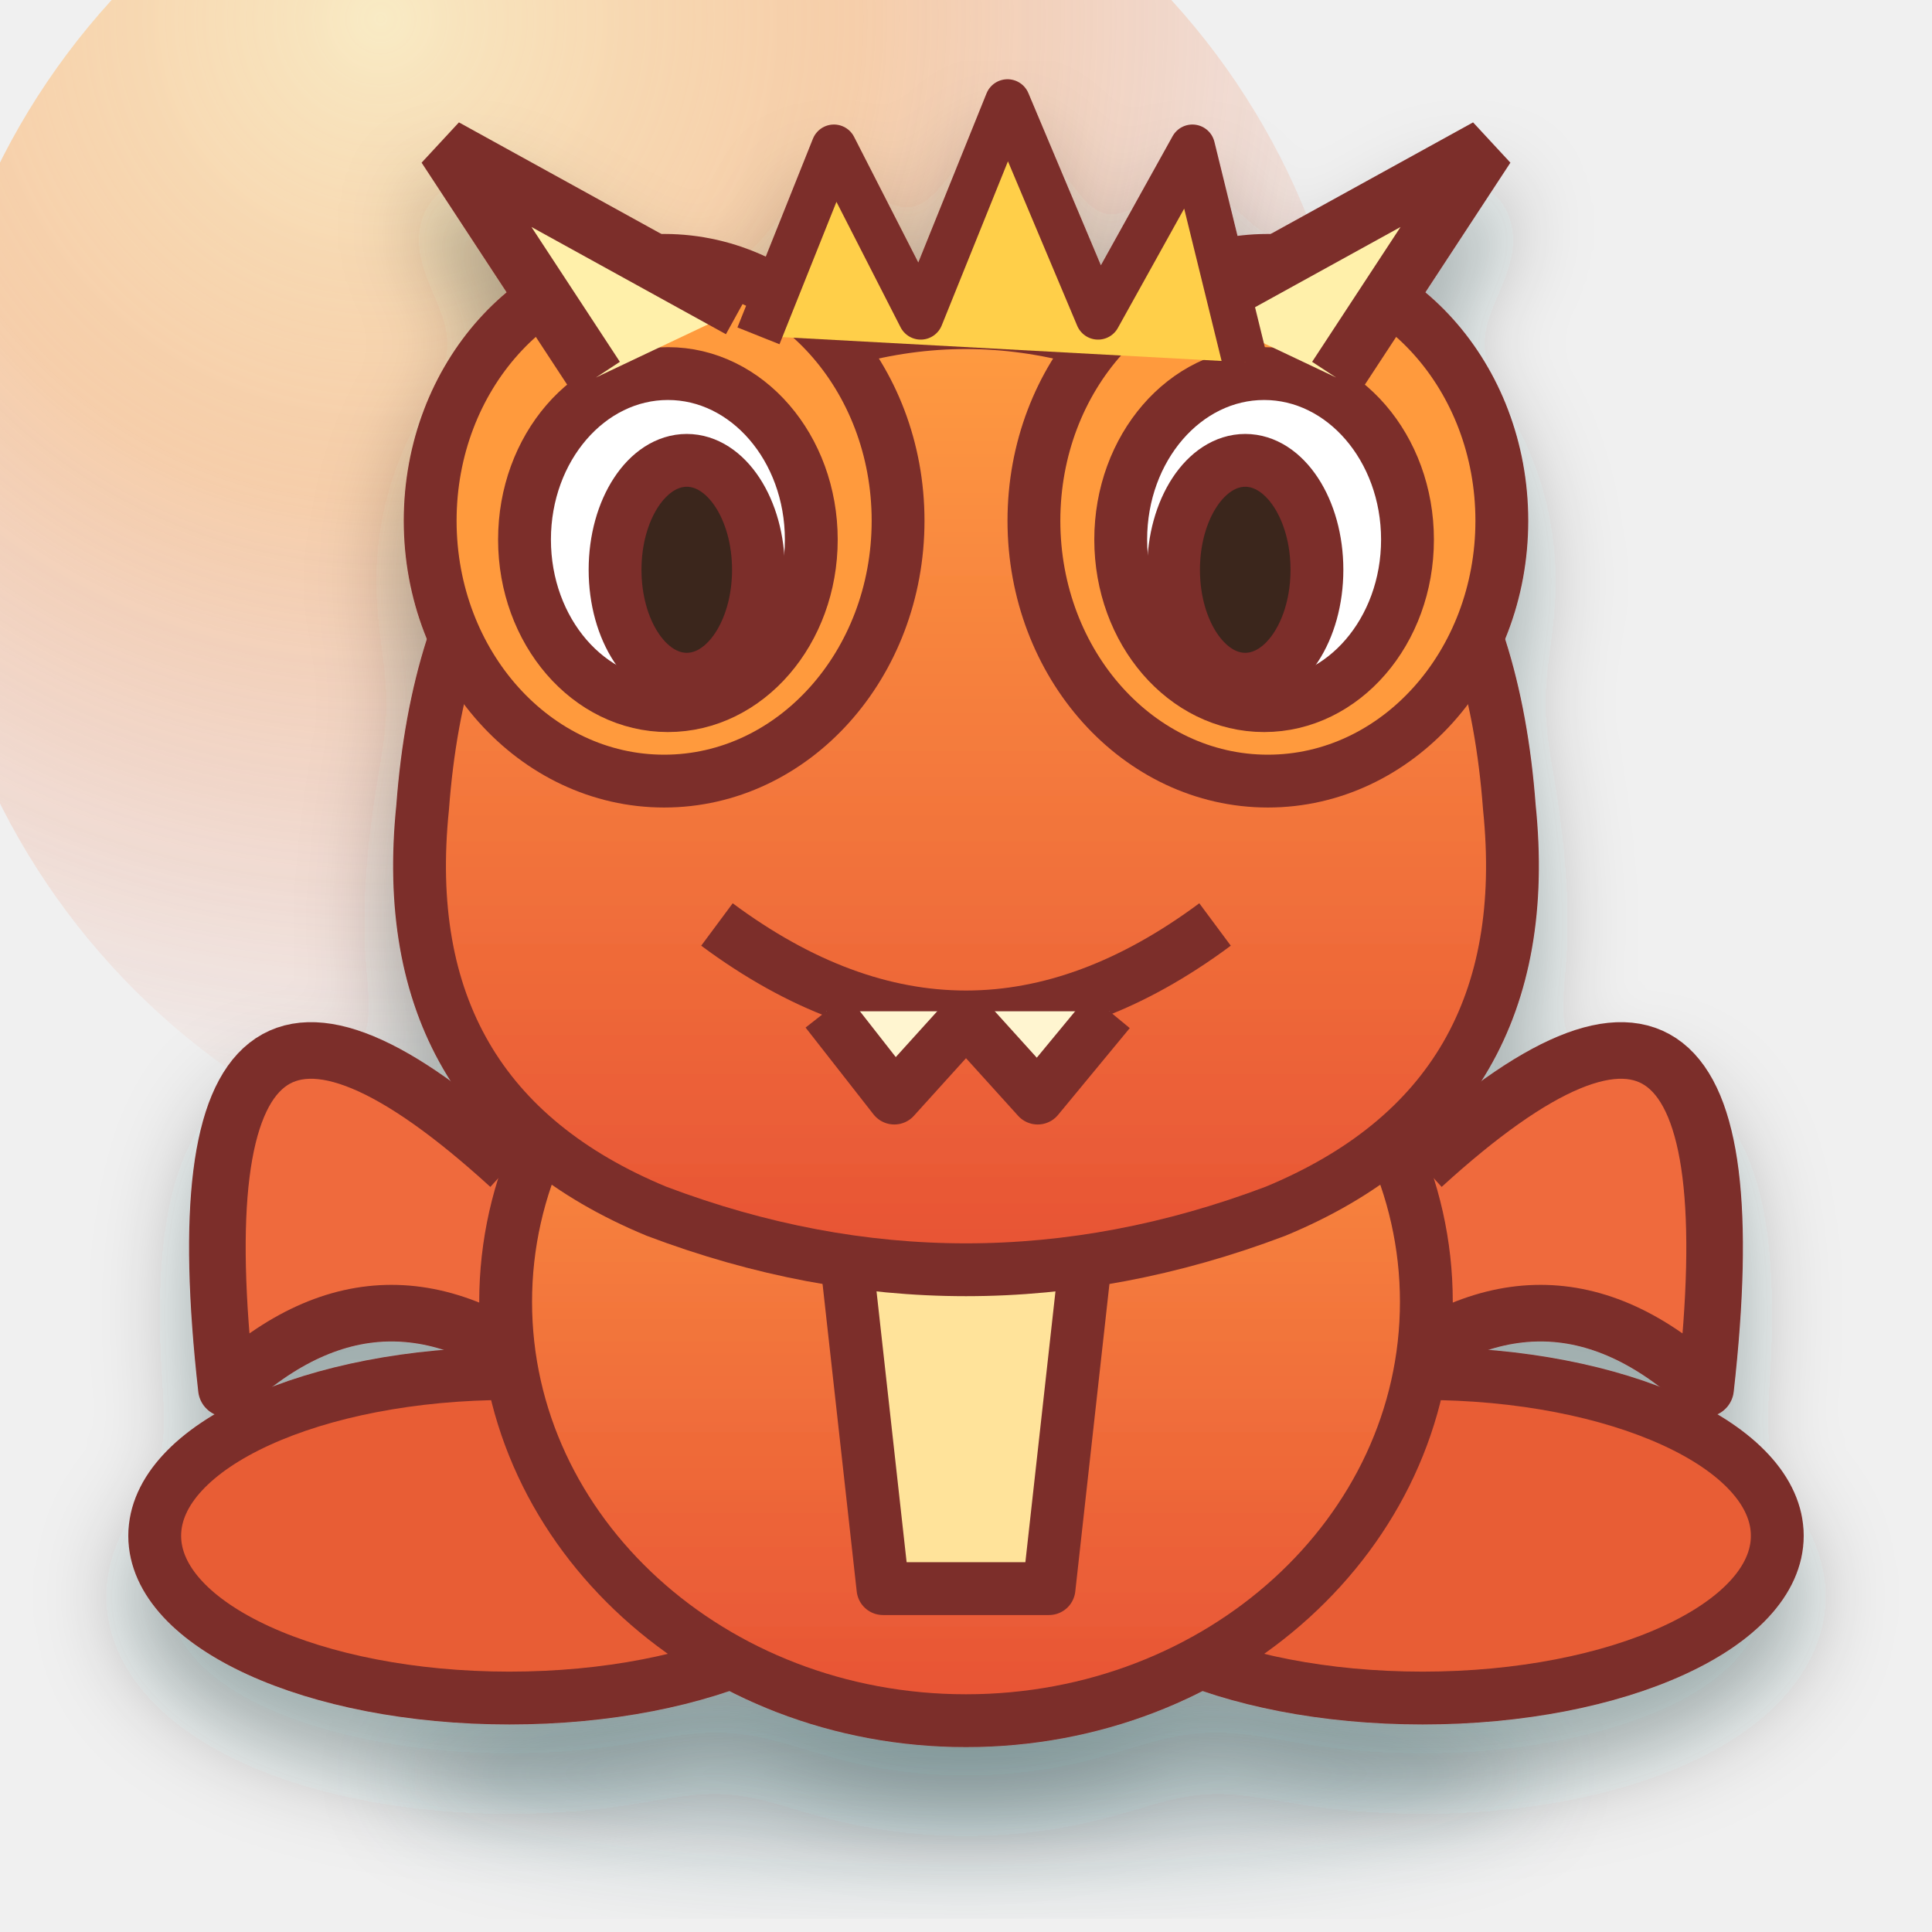
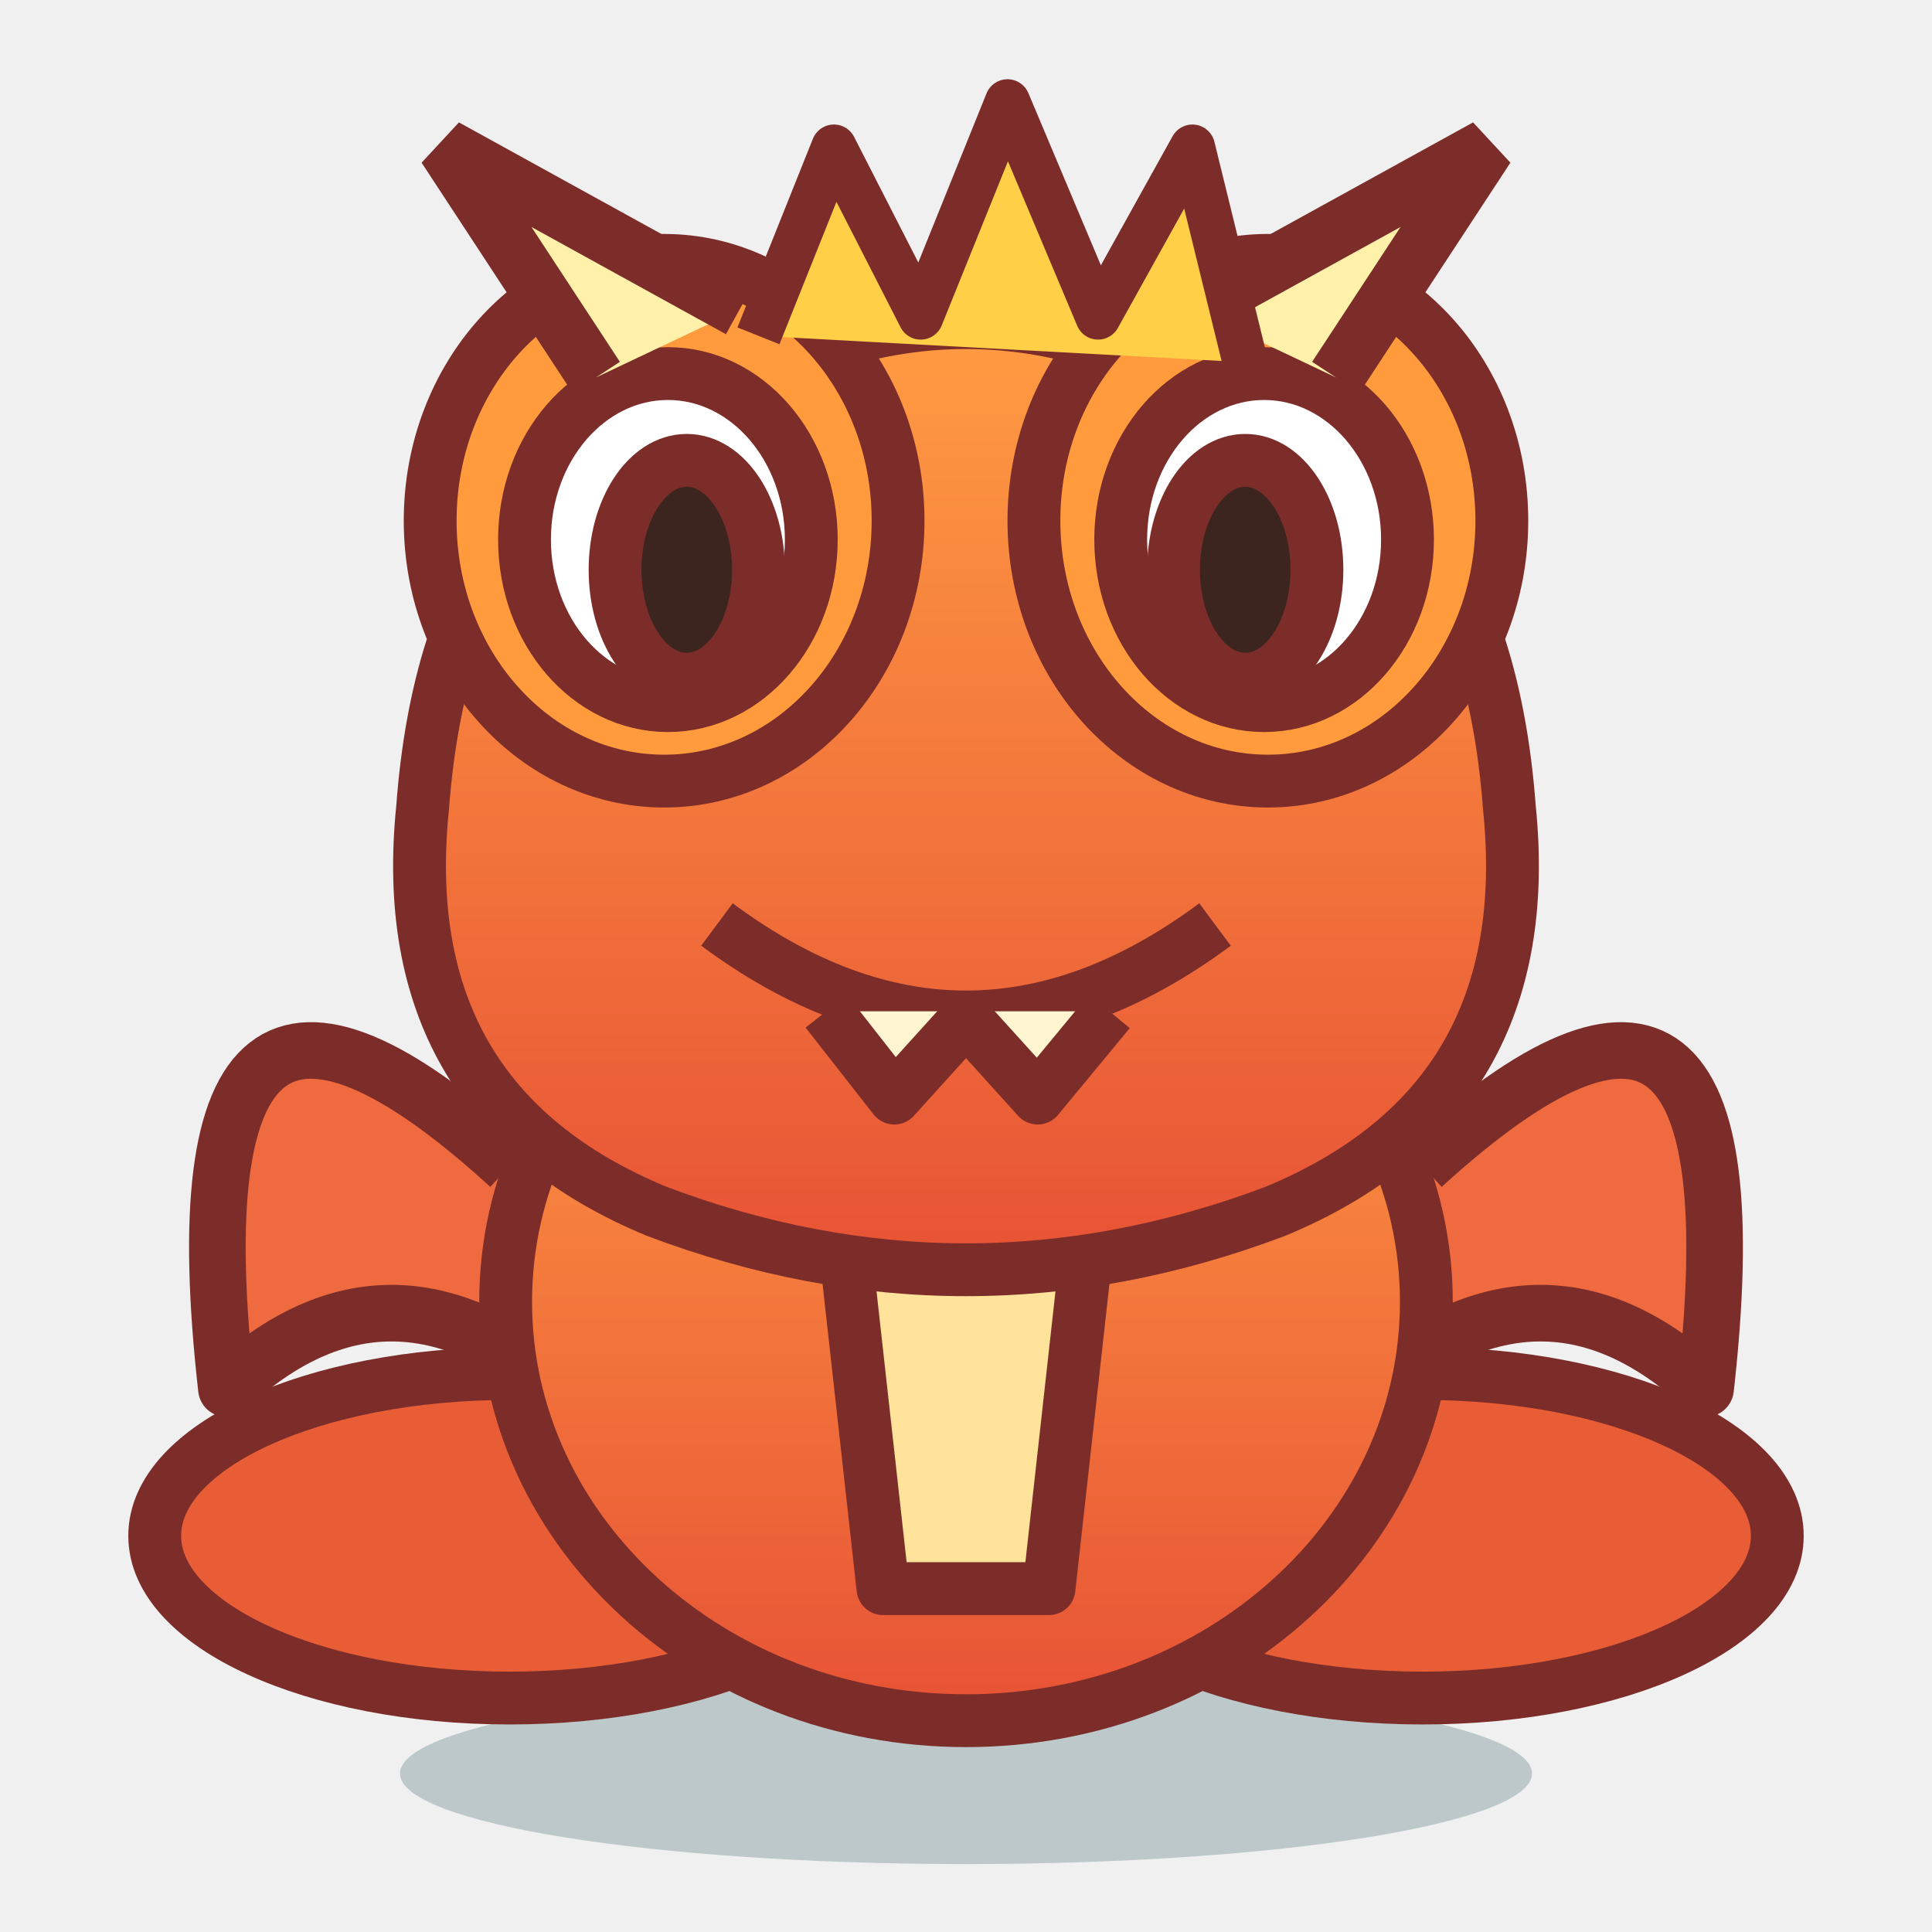
<svg xmlns="http://www.w3.org/2000/svg" viewBox="0 0 512 512" role="img" aria-label="Dragon Frog">
  <defs>
-     <radialGradient id="halo" cx="32%" cy="18%" r="78%">
-       <stop offset="0" stop-color="#ffe7a6" stop-opacity=".95" />
-       <stop offset=".42" stop-color="#ff9c42" stop-opacity=".65" />
-       <stop offset="1" stop-color="#e75235" stop-opacity="0" />
-     </radialGradient>
    <linearGradient id="body" x1="0" y1="0" x2="0" y2="1">
      <stop stop-color="#ff9c42" />
      <stop offset="1" stop-color="#e75235" />
    </linearGradient>
-     <filter id="shadow" x="-40%" y="-40%" width="180%" height="190%">
-       <feDropShadow dx="0" dy="16" stdDeviation="12" flood-color="#062d31" flood-opacity=".34" />
-     </filter>
-     <filter id="soft" x="-30%" y="-30%" width="160%" height="160%">
-       <feGaussianBlur stdDeviation="12" />
-     </filter>
-     <linearGradient id="shine" x1="0" y1="0" x2="1" y2="1">
-       <stop stop-color="#fff" stop-opacity=".8" />
-       <stop offset="1" stop-color="#fff" stop-opacity="0" />
-     </linearGradient>
  </defs>
-   <ellipse cx="256" cy="470" rx="150" ry="24" fill="#073d47" opacity=".22" filter="url(#soft)" />
-   <circle cx="170" cy="128" r="190" fill="url(#halo)" opacity=".62" />
-   <g filter="url(#shadow)">
+   <ellipse cx="256" cy="470" rx="150" ry="24" fill="#073d47" opacity=".22" />
+   <g>
    <path d="M135 309Q44 226 60 368Q103 328 149 368M377 309Q468 226 452 368Q409 328 363 368" fill="#ef6a3e" stroke="#7c2d2a" stroke-width="15" stroke-linejoin="round" />
    <g stroke="#7c2d2a" stroke-width="14" stroke-linejoin="round">
      <ellipse cx="135" cy="407" rx="94" ry="43" fill="#e85d35" />
      <ellipse cx="377" cy="407" rx="94" ry="43" fill="#e85d35" />
      <ellipse cx="256" cy="345" rx="122" ry="111" fill="url(#body)" />
      <path d="M221 304h70l-13 117h-44Z" fill="#ffe39a" />
      <path d="M112 214Q119 120 193 103Q256 68 319 103Q393 120 400 214Q408 292 338 321Q256 352 174 321Q104 292 112 214Z" fill="url(#body)" />
      <ellipse cx="176" cy="138" rx="62" ry="69" fill="#ff9a3d" />
      <ellipse cx="336" cy="138" rx="62" ry="69" fill="#ff9a3d" />
      <ellipse cx="177" cy="143" rx="38" ry="44" fill="#fff" />
      <ellipse cx="335" cy="143" rx="38" ry="44" fill="#fff" />
      <ellipse cx="182" cy="151" rx="19" ry="29" fill="#3b251e" />
      <ellipse cx="330" cy="151" rx="19" ry="29" fill="#3b251e" />
      <path d="M190 245Q256 294 322 245" fill="none" />
      <path d="M219 268l18 23 19-21 19 21 19-23" fill="#fff5d0" />
    </g>
    <path d="M158 100 118 39 196 82M354 100 394 39 316 82" fill="#fff0aa" stroke="#7c2d2a" stroke-width="15" />
    <path d="M201 89 221 39 244 84 267 27 291 84 316 39 330 96" fill="#ffcf48" stroke="#7c2d2a" stroke-width="12" stroke-linejoin="round" />
  </g>
</svg>
